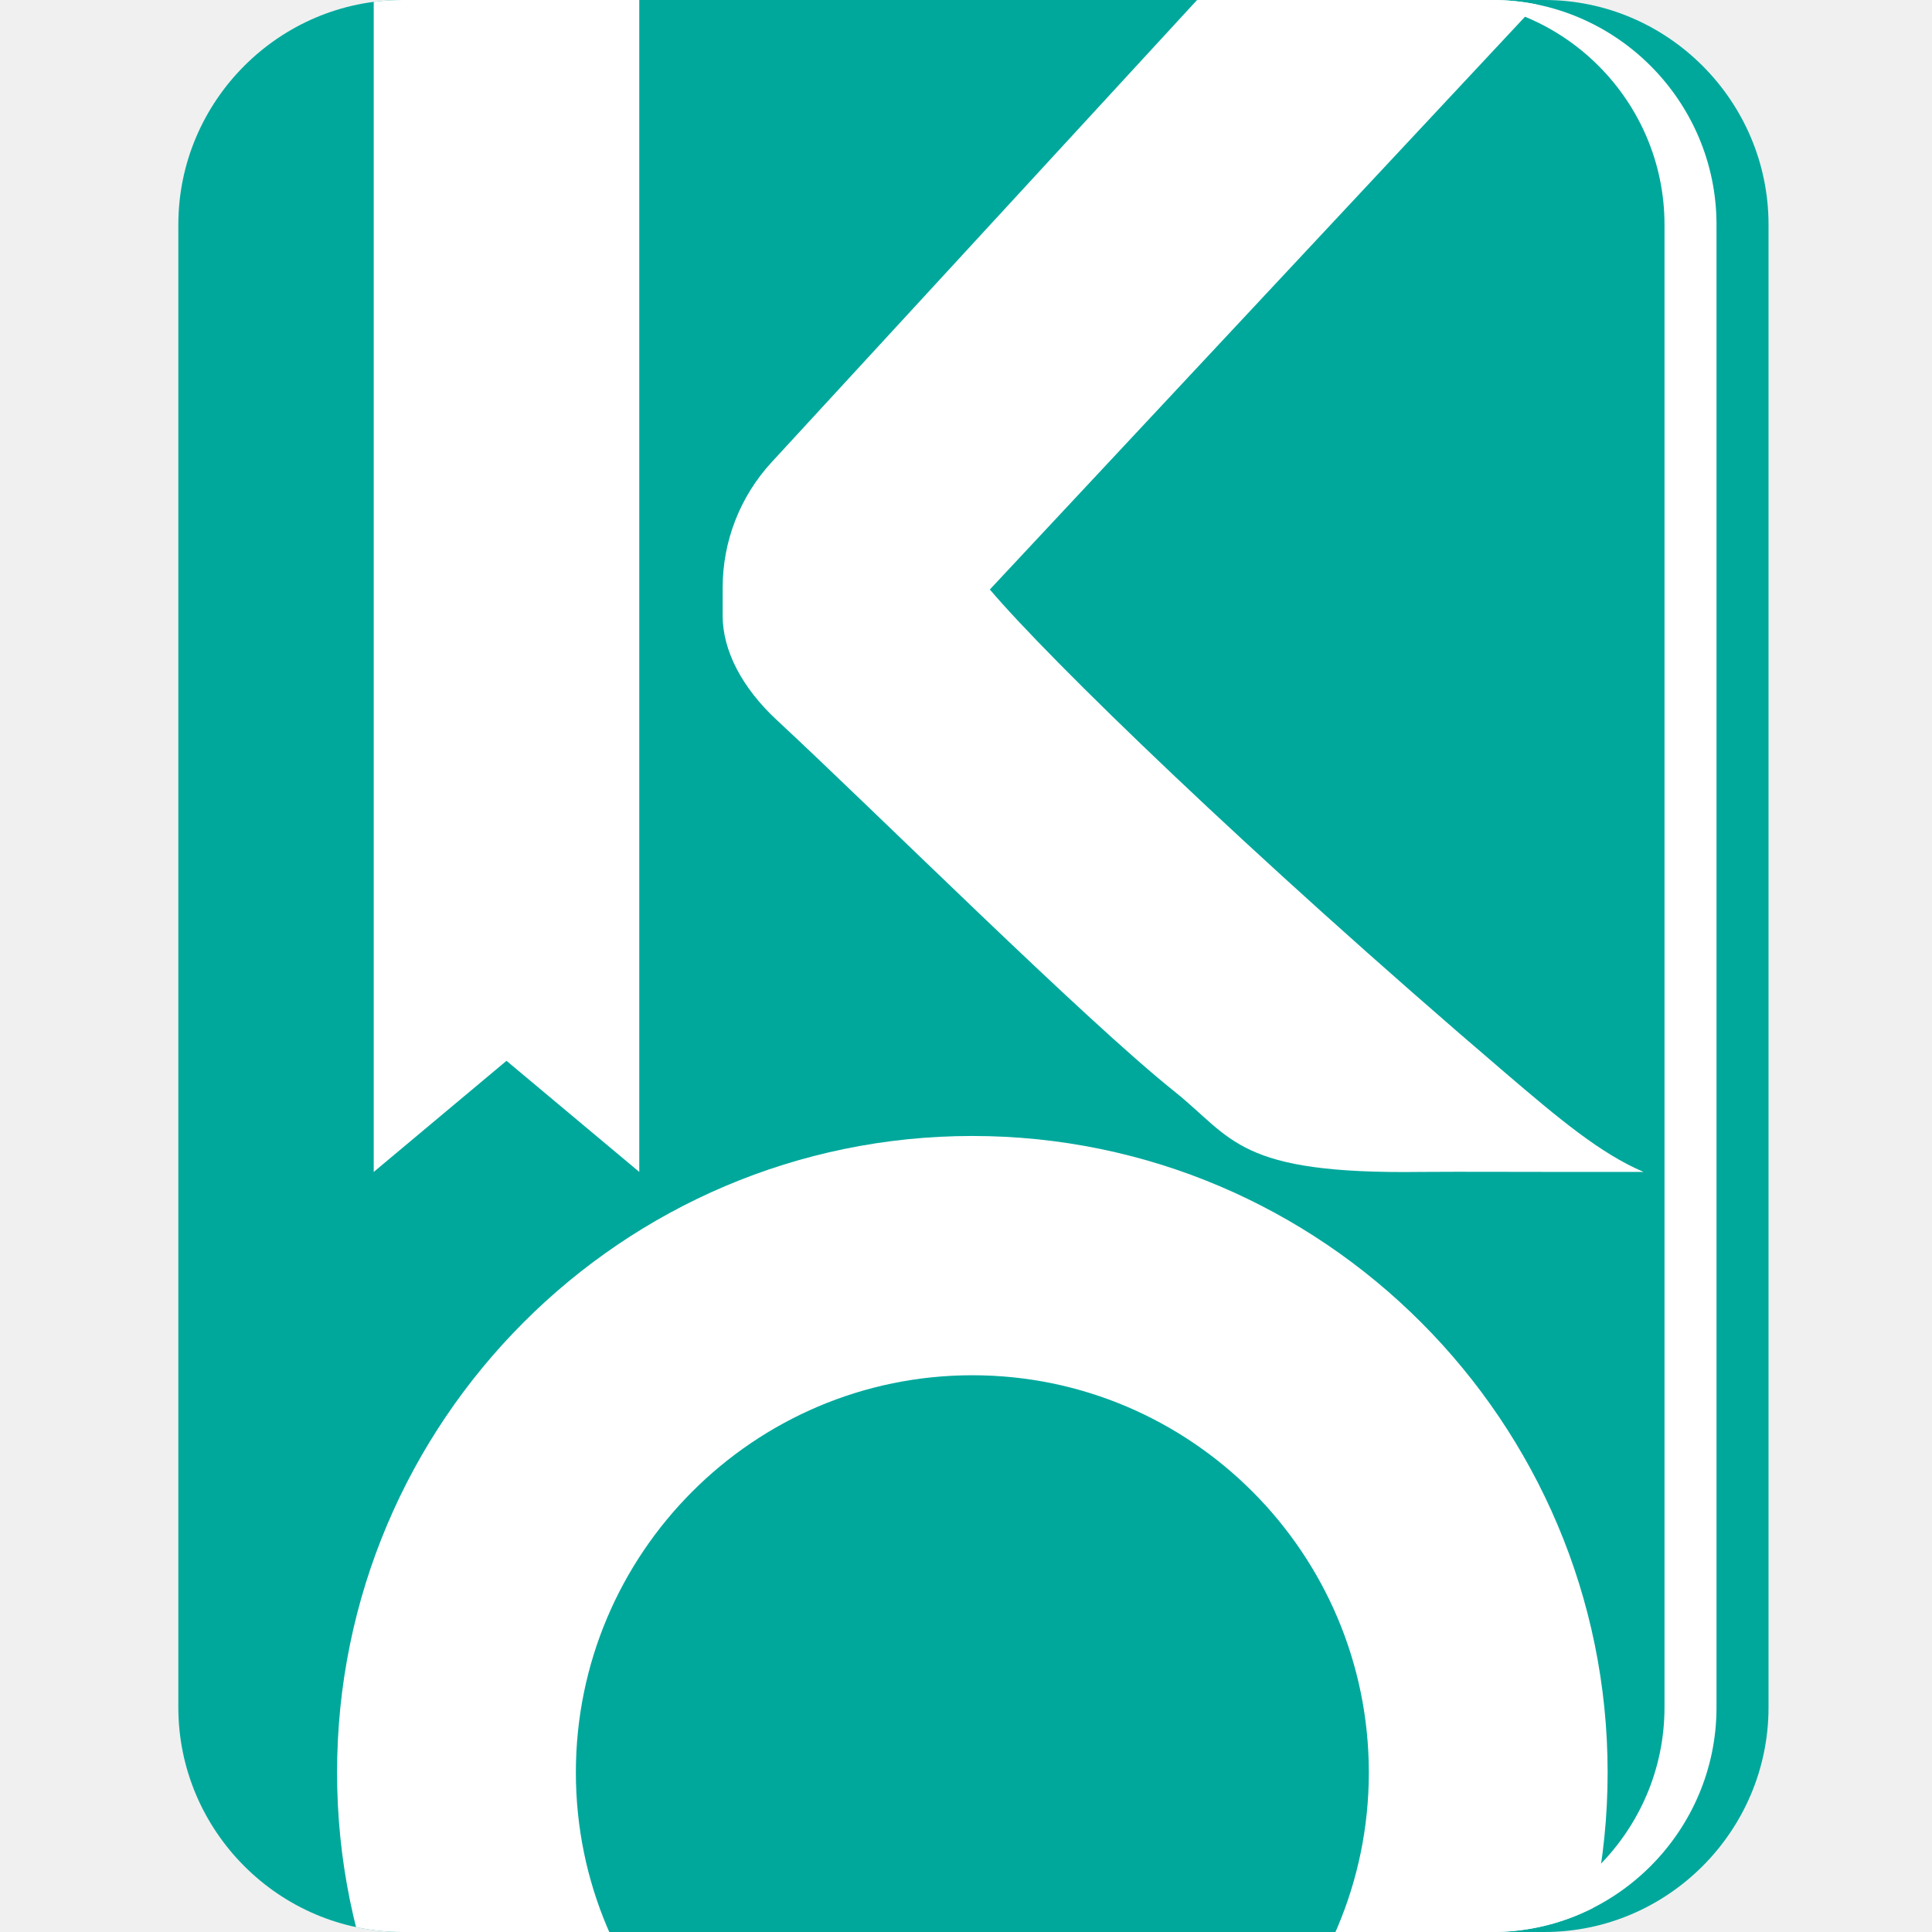
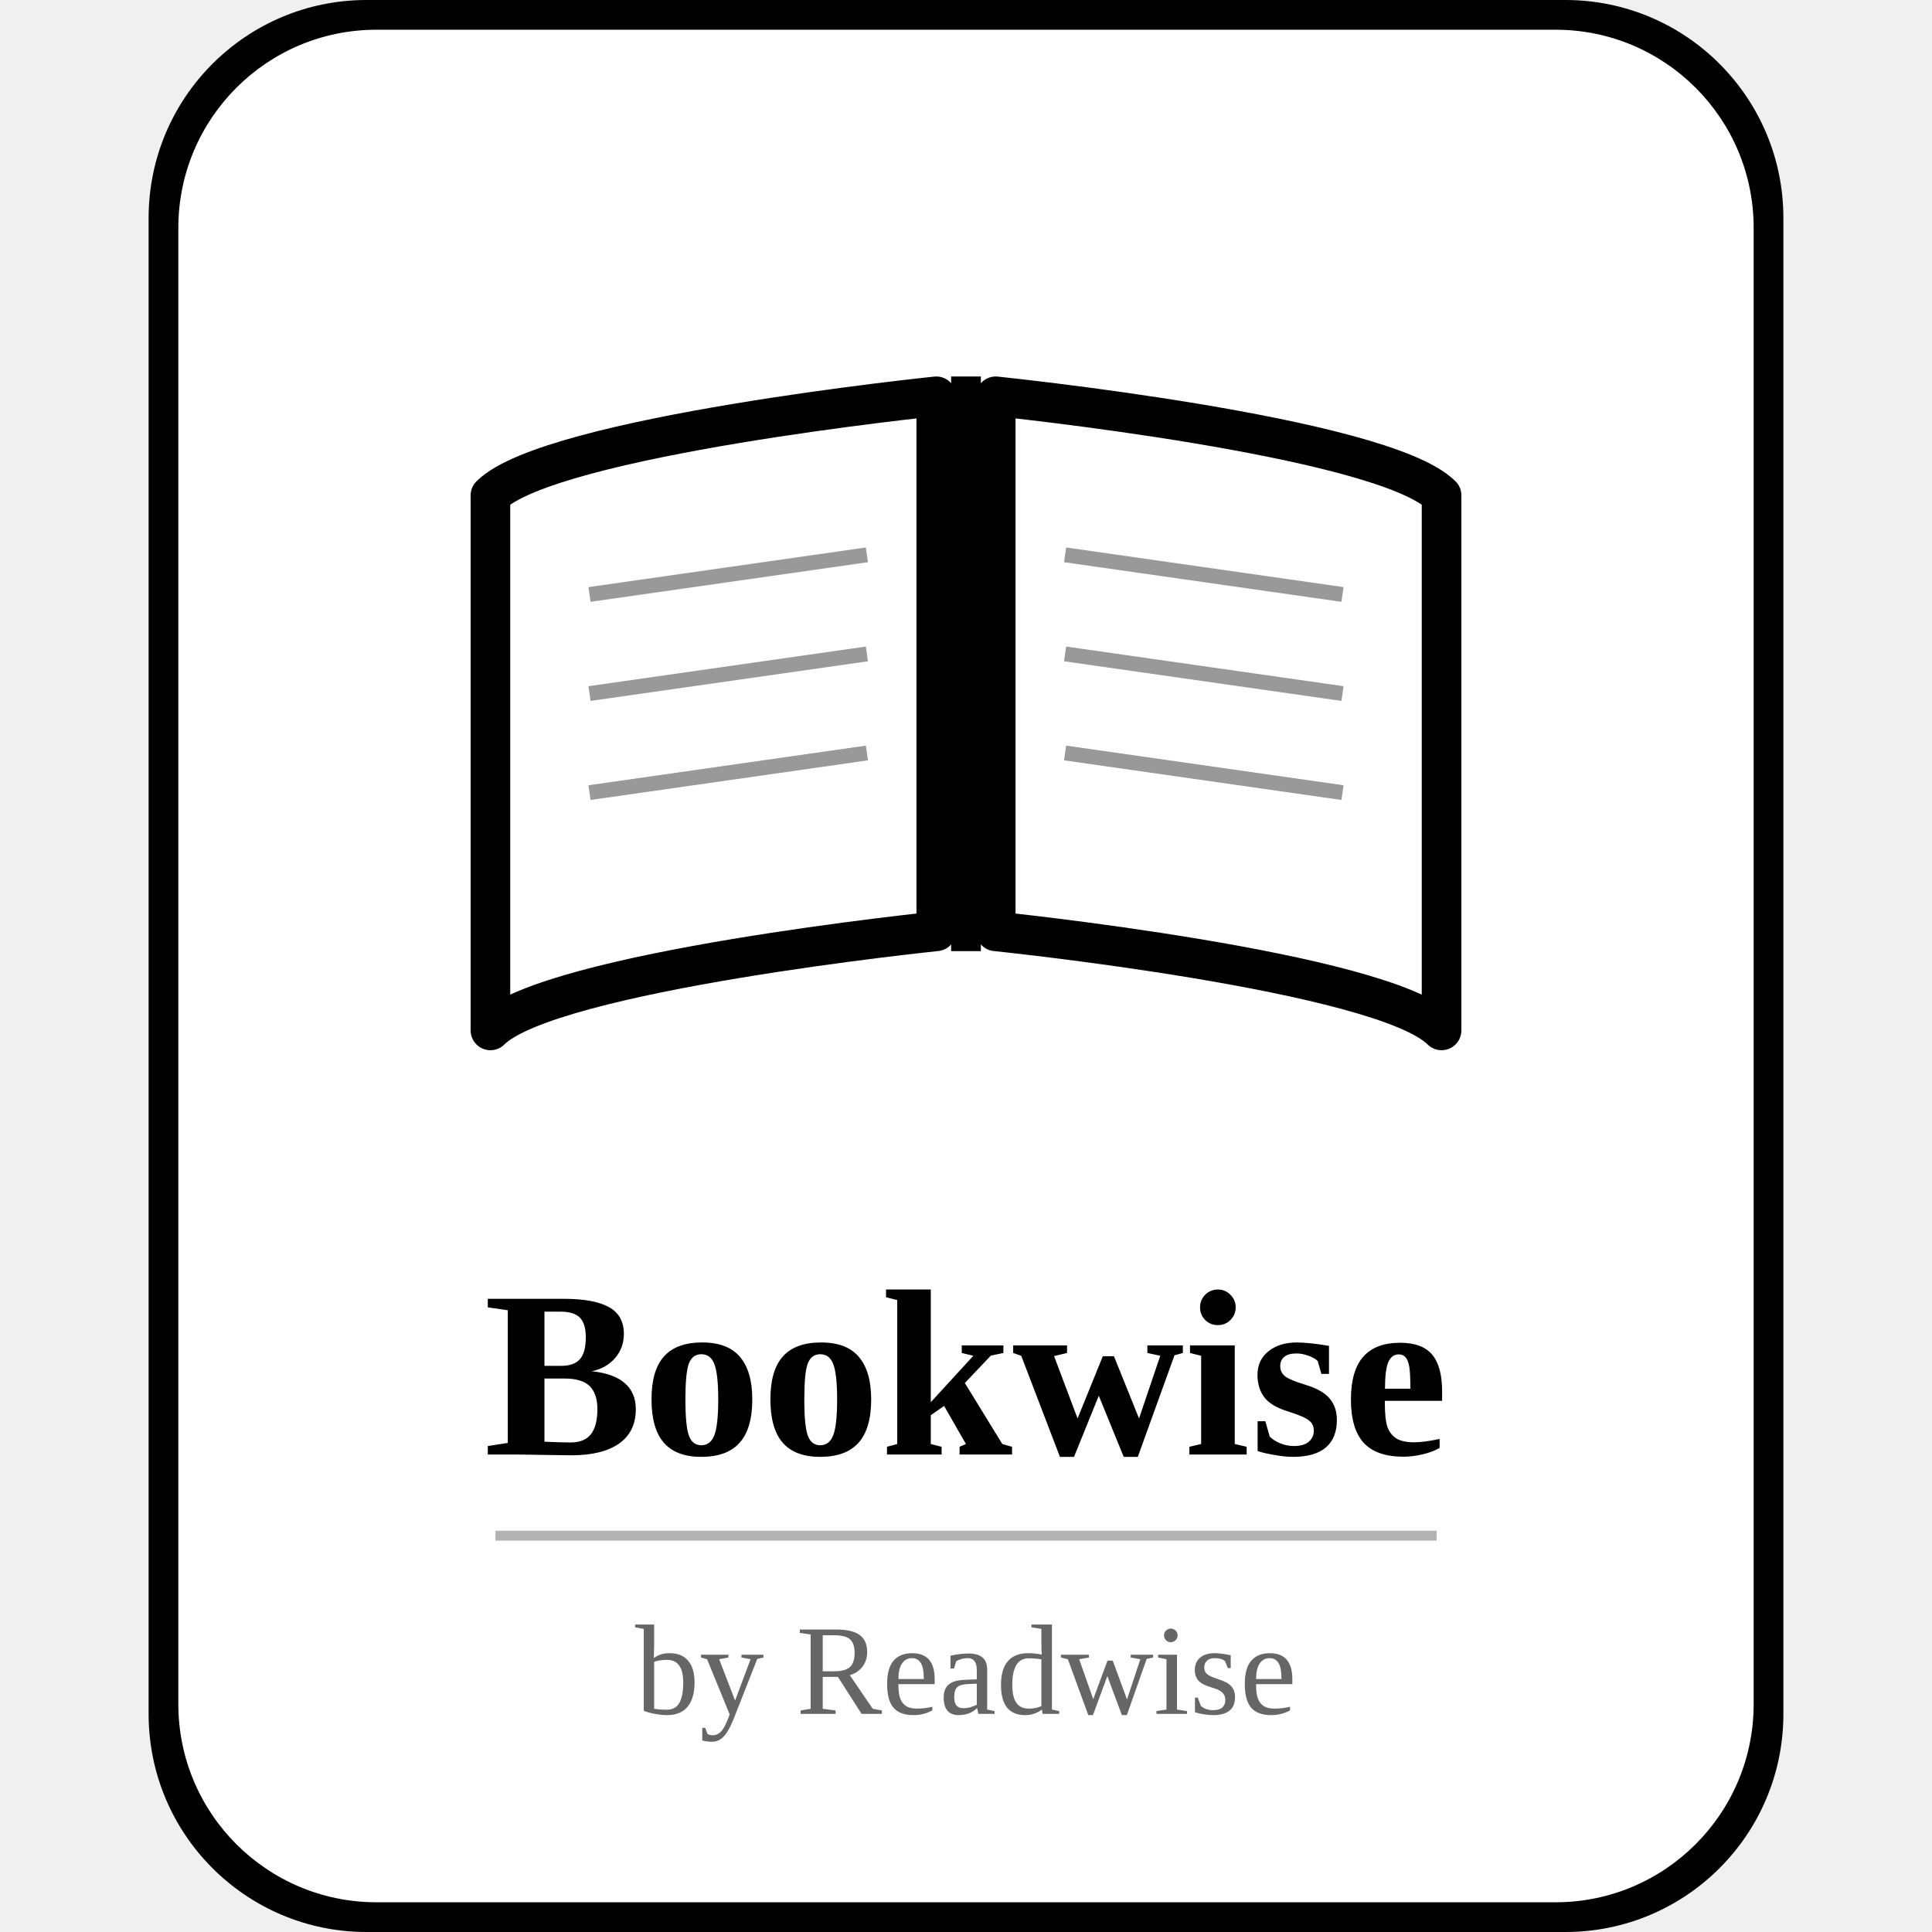
- <svg xmlns="http://www.w3.org/2000/svg" width="260" height="260" viewBox="0 0 195 195" version="1.2" id="svg215">
-   <defs id="defs94">
-     <clipPath clipPathUnits="userSpaceOnUse" id="clipPath930">
-       <path id="path932" style="fill:#00a89c;fill-opacity:1;fill-rule:nonzero;stroke:none;stroke-width:1" d="m 40.842,0.602 c -12.387,0 -22.524,10.136 -22.524,22.523 V 171.876 c 0,12.387 10.137,22.523 22.524,22.523 h 5.228 99.087 5.228 c 12.387,0 22.524,-10.136 22.524,-22.523 V 23.124 c 0,-12.387 -10.137,-22.523 -22.524,-22.523 h -5.228 -99.087 z" />
-     </clipPath>
-   </defs>
-   <path id="path96" d="M 155.881,195 H 51.119 c -12.44,0 -22.619,-10.2 -22.619,-22.663 V 22.663 C 28.5,10.2 38.68,0 51.119,0 H 155.881 c 12.44,0 22.619,10.2 22.619,22.663 V 172.337 c 0,12.464 -10.18,22.663 -22.619,22.663" style="fill:#00a89c;fill-opacity:1;fill-rule:nonzero;stroke:none;stroke-width:1" />
-   <path id="path98" d="M 150.631,195 H 45.869 c -12.44,0 -22.619,-10.2 -22.619,-22.663 V 22.663 C 23.25,10.2 33.43,0 45.869,0 H 150.631 c 12.44,0 22.619,10.2 22.619,22.663 V 172.337 c 0,12.464 -10.18,22.663 -22.619,22.663" style="fill:#ffffff;fill-opacity:1;fill-rule:nonzero;stroke:none;stroke-width:1" />
-   <path id="path100" d="M 145.381,195 H 40.619 c -12.44,0 -22.619,-10.2 -22.619,-22.663 V 22.663 C 18,10.2 28.18,0 40.619,0 H 145.381 c 12.44,0 22.619,10.2 22.619,22.663 V 172.337 c 0,12.464 -10.18,22.663 -22.619,22.663" style="fill:#00a89c;fill-opacity:1;fill-rule:nonzero;stroke:none;stroke-width:1" />
-   <g id="g914" clip-path="url(#clipPath930)" transform="matrix(1.004263,0,0,1.006208,-0.3964574,-0.6052964)" style="stroke-width:0.995">
-     <path id="path102" d="m 37.955,118.156 13.344,-11.145 13.344,11.145 V -14.348 h -26.688 z m 0,0" style="clip-rule:nonzero;fill:#ffffff;fill-opacity:1;fill-rule:nonzero;stroke:none;stroke-width:0.995" />
-     <path id="path108" d="m 98.119,138.551 c -21.973,0 -39.848,17.875 -39.848,39.848 0,21.973 17.875,39.848 39.848,39.848 21.973,0 39.848,-17.875 39.848,-39.848 0,-21.973 -17.875,-39.848 -39.848,-39.848 m 0,103.695 c -35.207,0 -63.848,-28.641 -63.848,-63.848 0,-35.207 28.641,-63.848 63.848,-63.848 35.207,0 63.848,28.641 63.848,63.848 0,35.207 -28.641,63.848 -63.848,63.848" style="clip-rule:nonzero;fill:#ffffff;fill-opacity:1;fill-rule:nonzero;stroke:none;stroke-width:0.995" />
-     <path id="path114" d="m 165.576,118.156 c -9.383,0.019 -19.172,-0.039 -22.348,0 -18.473,0.25 -18.887,-3.352 -24.832,-8.098 -9.078,-7.242 -29.793,-27.836 -39.949,-37.246 -3.461,-3.211 -5.422,-6.941 -5.422,-10.434 v -2.844 c 0,-4.645 1.75,-9.125 4.898,-12.543 l 56.73,-61.516 h 34.742 L 99.877,59.734 c 5.934,6.98 25.906,26.398 51.77,48.457 5.426,4.629 9.598,8.125 13.93,9.965" style="clip-rule:nonzero;fill:#ffffff;fill-opacity:1;fill-rule:nonzero;stroke:none;stroke-width:0.995" />
+ <svg xmlns="http://www.w3.org/2000/svg" width="260" height="260" viewBox="0 0 195 195" version="1.2">
+   <rect x="15" y="0" width="165" height="195" rx="22" ry="22" fill="#000000" />
+   <rect x="18" y="3" width="159" height="189" rx="20" ry="20" fill="#ffffff" />
+   <g transform="translate(97.5, 72)">
+     <path d="M -3,-32 C -3,-32 -42,-28 -48,-22 L -48,32 C -42,26 -3,22 -3,22 Z" fill="none" stroke="#000000" stroke-width="4" stroke-linejoin="round" />
+     <path d="M 3,-32 C 3,-32 42,-28 48,-22 L 48,32 C 42,26 3,22 3,22 Z" fill="none" stroke="#000000" stroke-width="4" stroke-linejoin="round" />
+     <line x1="0" y1="-34" x2="0" y2="24" stroke="#000000" stroke-width="3" />
+     <line x1="-38" y1="-12" x2="-10" y2="-16" stroke="#000000" stroke-width="1.5" opacity="0.4" />
+     <line x1="-38" y1="-2" x2="-10" y2="-6" stroke="#000000" stroke-width="1.5" opacity="0.4" />
+     <line x1="-38" y1="8" x2="-10" y2="4" stroke="#000000" stroke-width="1.5" opacity="0.4" />
+     <line x1="38" y1="-12" x2="10" y2="-16" stroke="#000000" stroke-width="1.5" opacity="0.4" />
+     <line x1="38" y1="-2" x2="10" y2="-6" stroke="#000000" stroke-width="1.5" opacity="0.4" />
+     <line x1="38" y1="8" x2="10" y2="4" stroke="#000000" stroke-width="1.5" opacity="0.4" />
  </g>
+   <text x="97.5" y="140" font-family="Georgia, 'Times New Roman', serif" font-size="24" font-weight="bold" fill="#000000" text-anchor="middle" dominant-baseline="middle">Bookwise</text>
+   <line x1="50" y1="155" x2="145" y2="155" stroke="#000000" stroke-width="1" opacity="0.3" />
+   <text x="97.5" y="170" font-family="Georgia, 'Times New Roman', serif" font-size="13" fill="#000000" text-anchor="middle" dominant-baseline="middle" opacity="0.6">by Readwise</text>
</svg>
